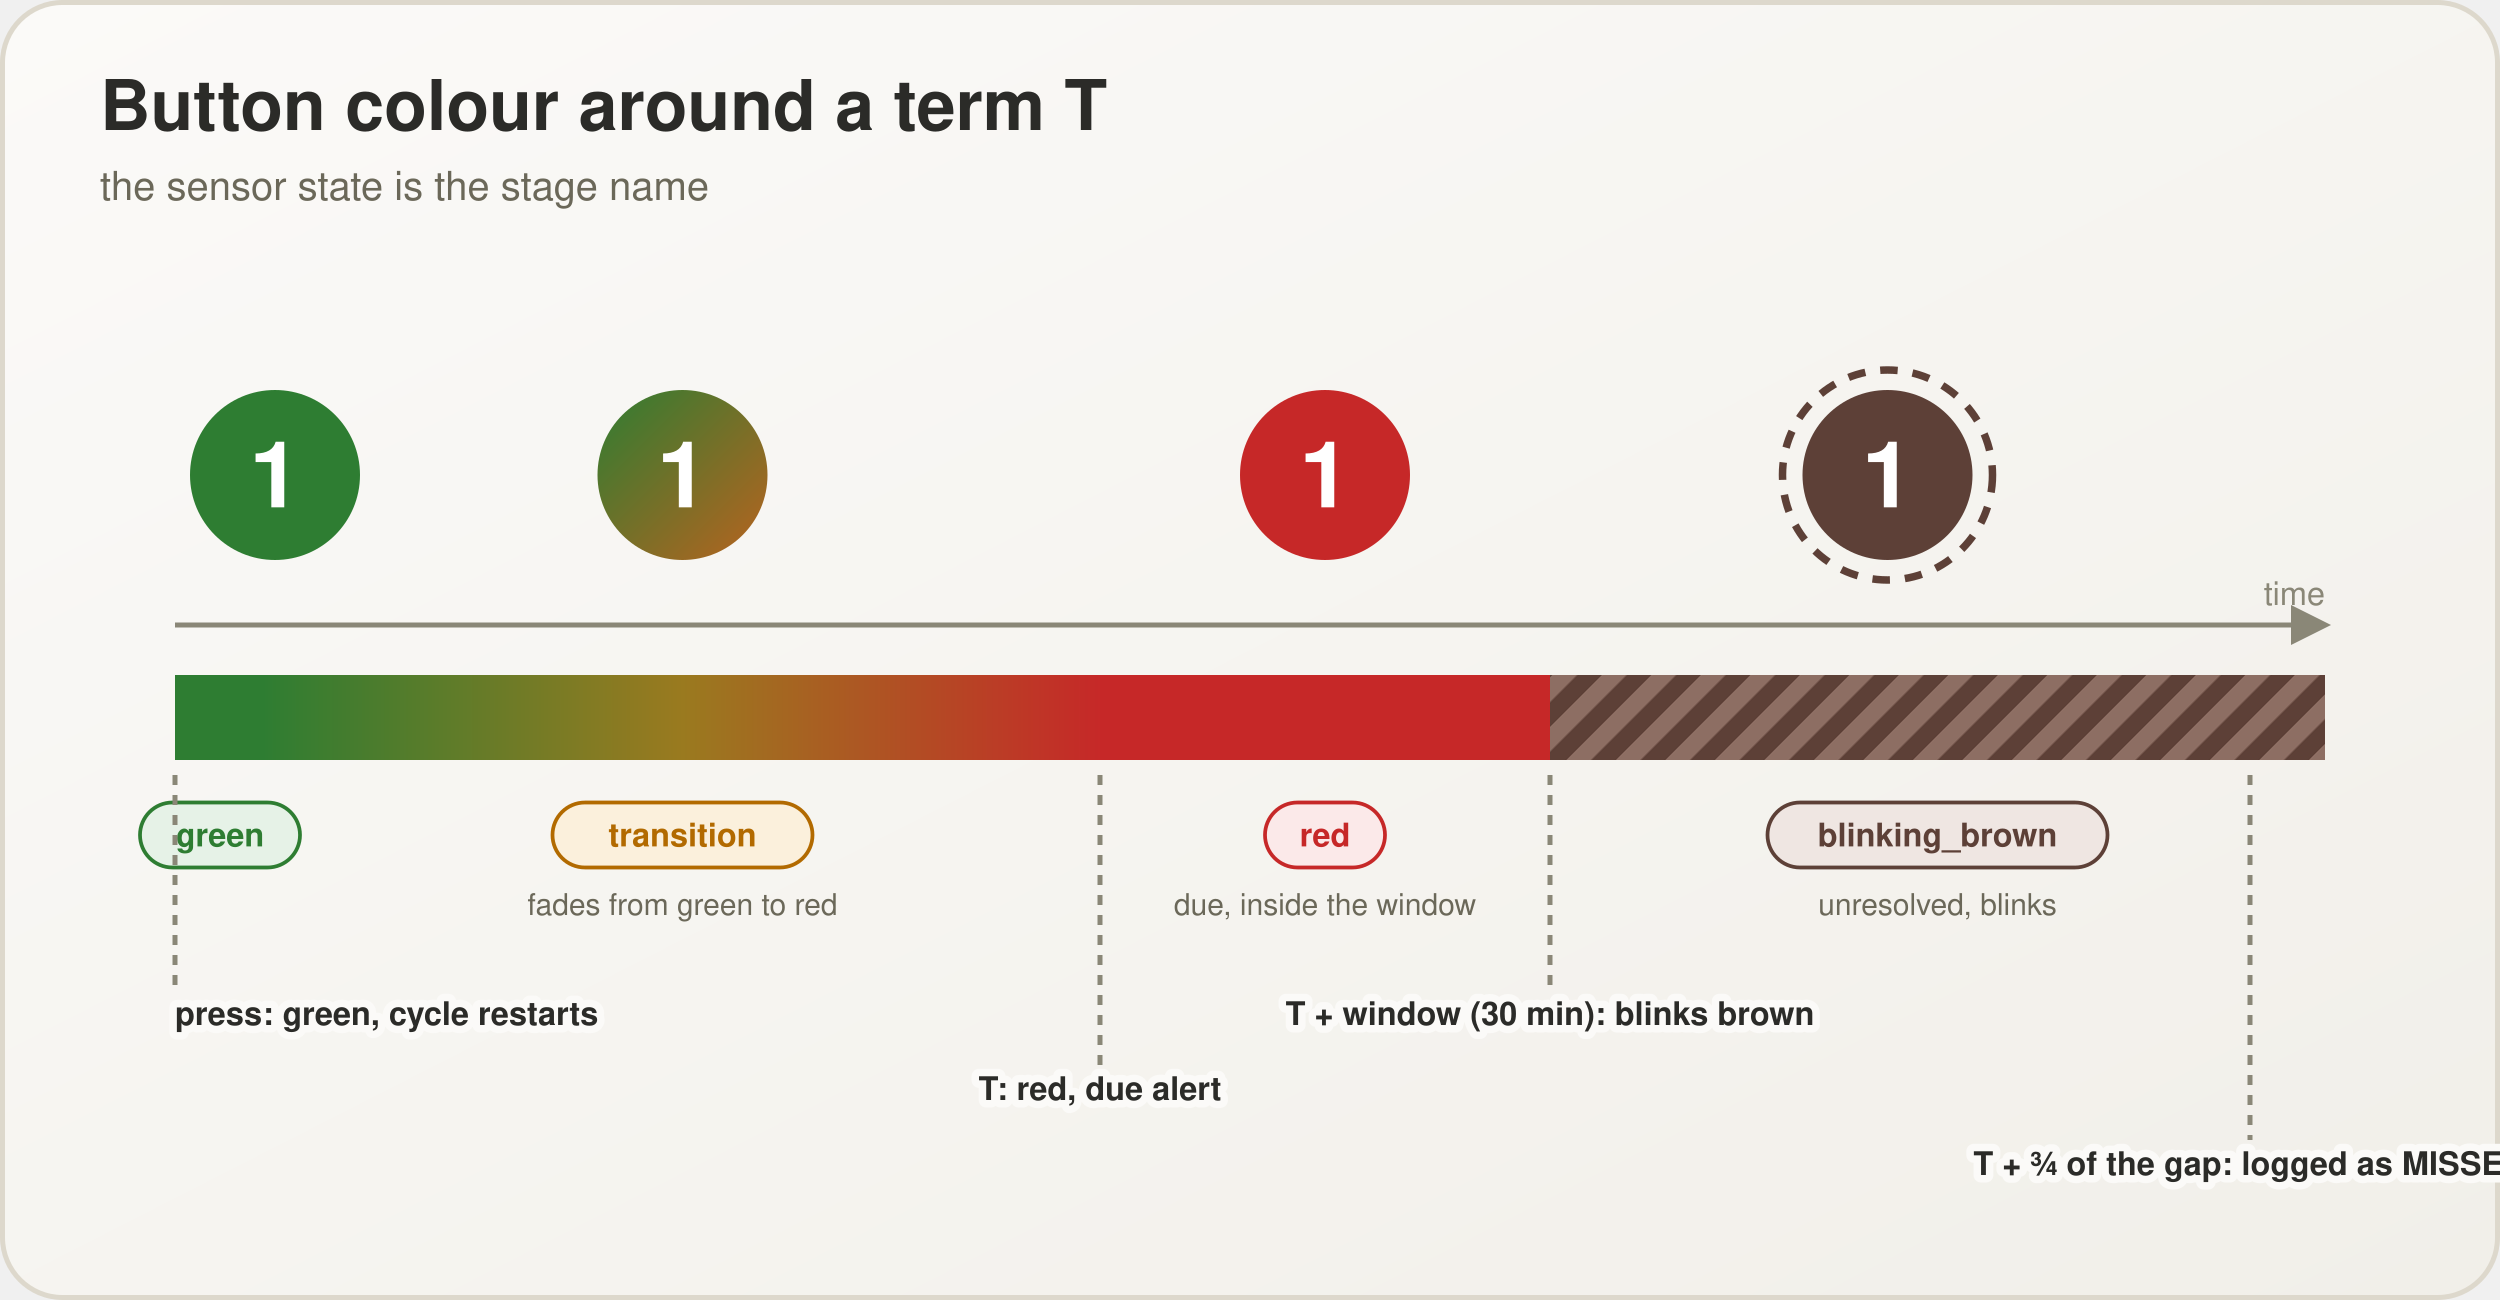
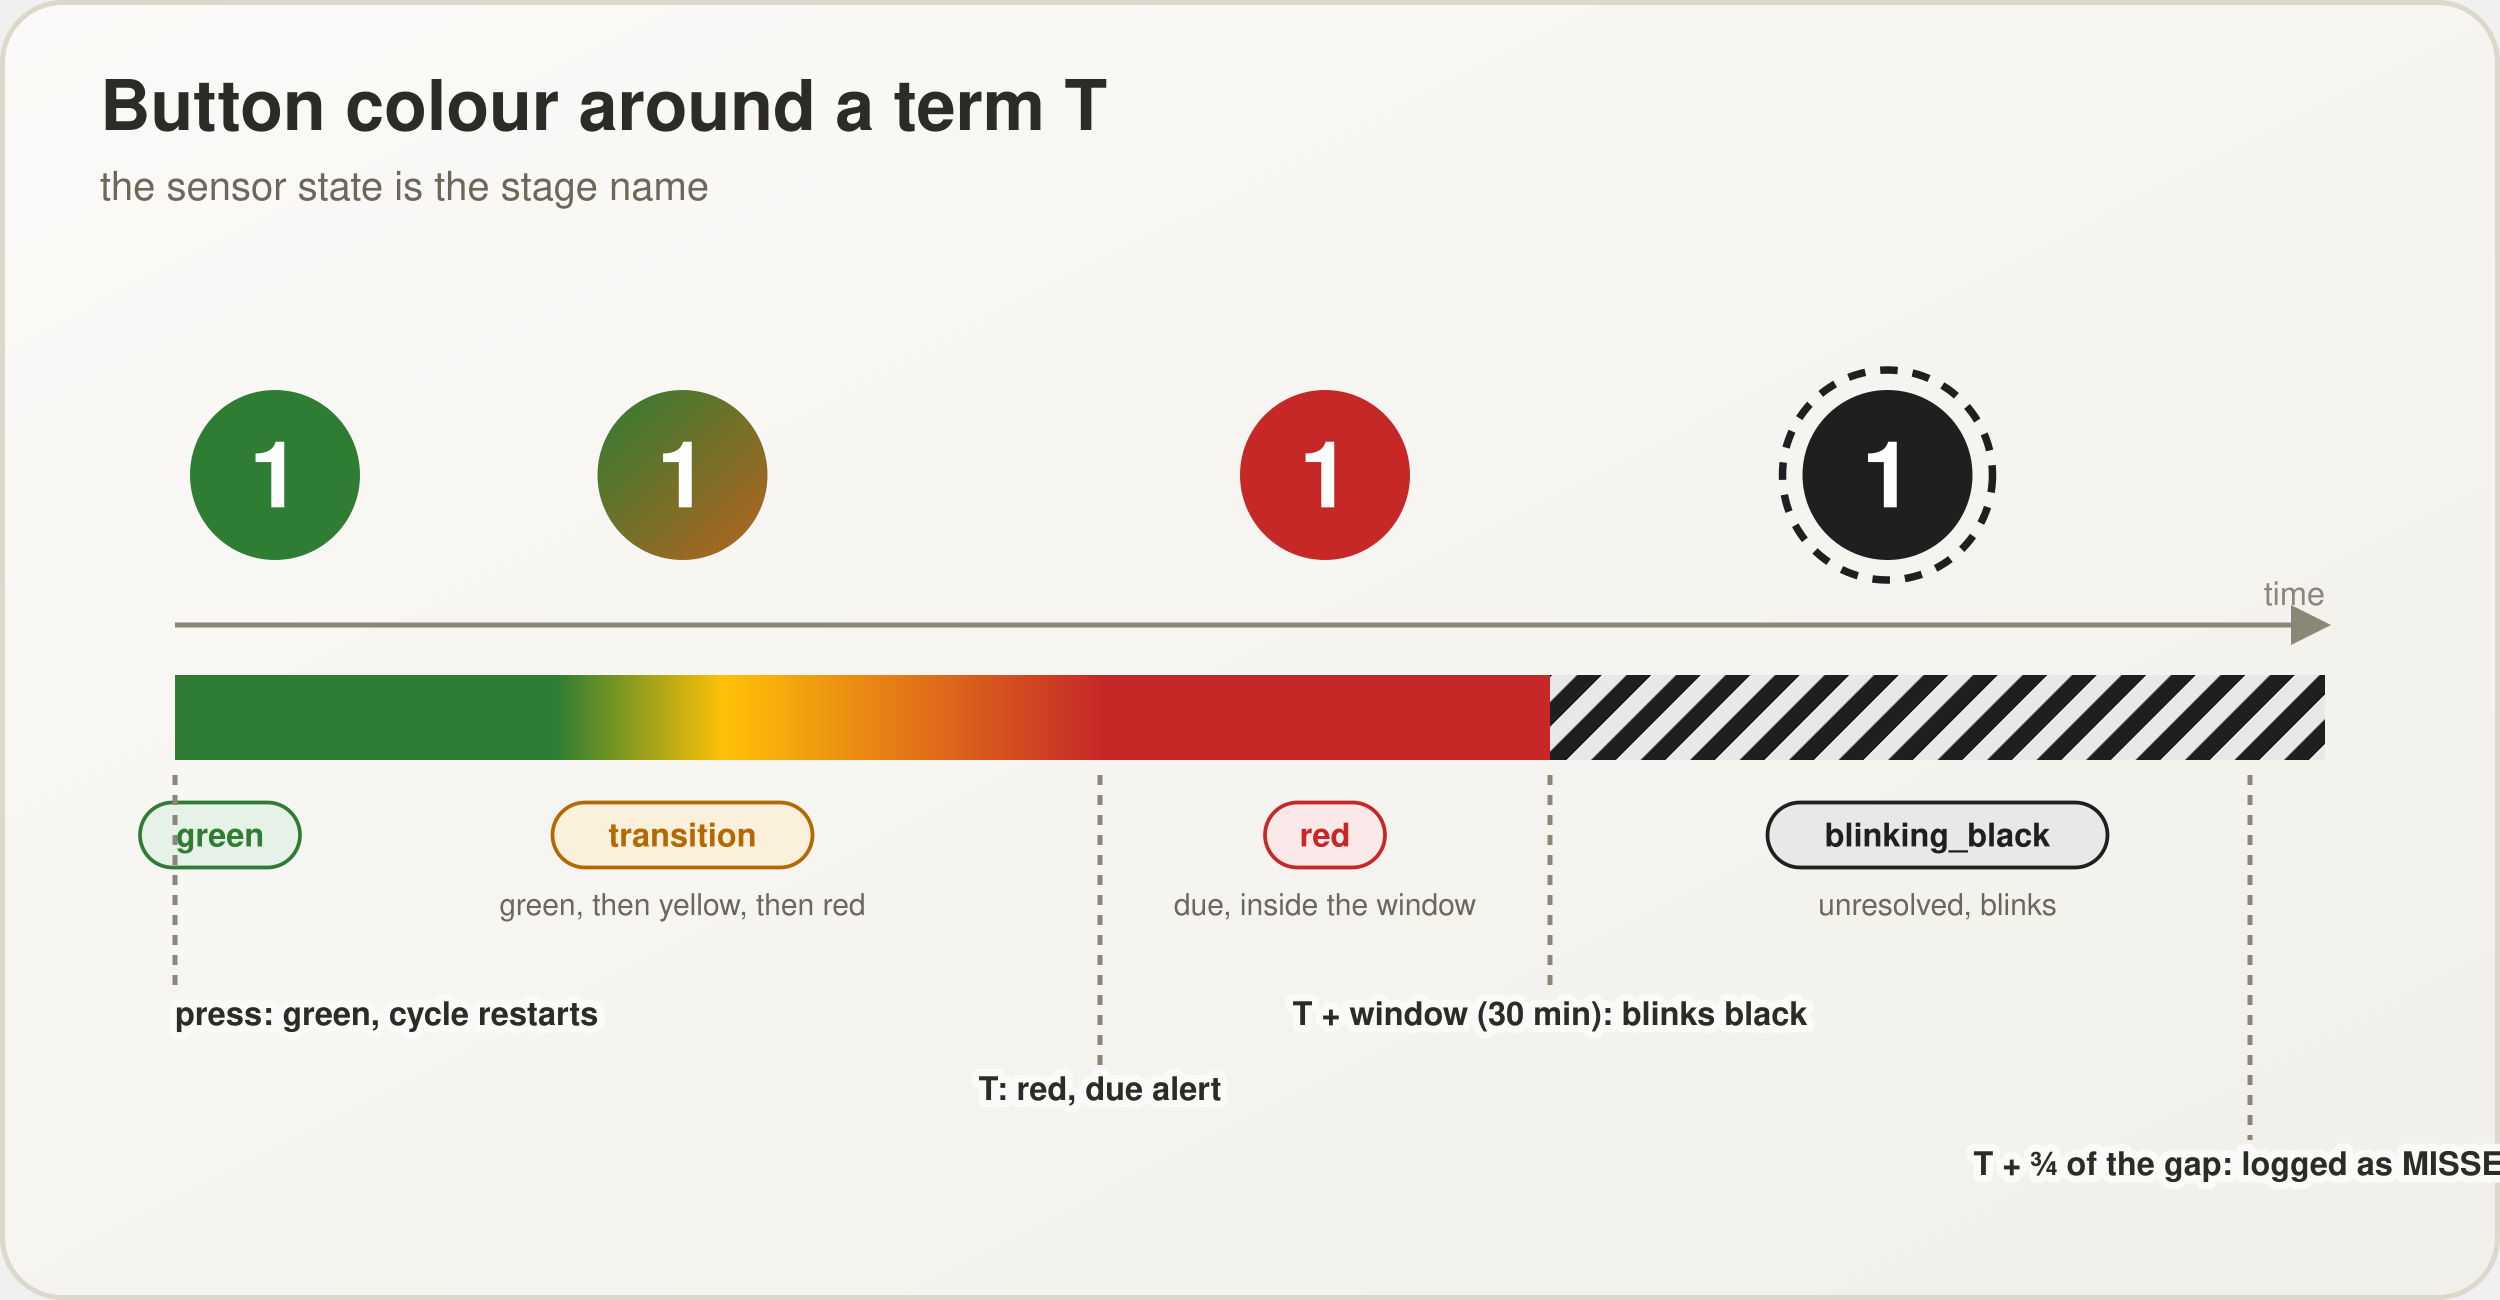
<svg xmlns="http://www.w3.org/2000/svg" viewBox="0 0 1000 520" width="1000" height="520">
  <defs>
    <linearGradient id="bg" x1="0" y1="0" x2="1" y2="1">
      <stop offset="0" stop-color="#fbfaf8" />
      <stop offset="1" stop-color="#f1efe9" />
    </linearGradient>
    <marker id="m8a8777" viewBox="0 0 10 10" refX="8.5" refY="5" markerWidth="8" markerHeight="8" orient="auto-start-reverse">
      <path d="M0,0 L10,5 L0,10 z" fill="#8a8777" />
    </marker>
  </defs>
  <rect x="1" y="1" width="998" height="518" rx="24" fill="url(#bg)" stroke="#ddd8cc" stroke-width="2" />
  <text x="40" y="52" font-family="Segoe UI, Helvetica, Arial, sans-serif" font-size="28" font-weight="700" fill="#2b2b28" text-anchor="start">Button colour around a term T</text>
  <text x="40" y="80" font-family="Segoe UI, Helvetica, Arial, sans-serif" font-size="16" font-weight="400" fill="#6b6859" text-anchor="start">the sensor state is the stage name</text>
  <defs>
    <linearGradient id="gren" x1="0" y1="0" x2="1" y2="0">
      <stop offset="0" stop-color="#2e7d32" />
-       <stop offset="0.5" stop-color="#9a7a1f" />
+       <stop offset="0.35" stop-color="#2e7d32" />
+       <stop offset="0.55" stop-color="#ffc107" />
      <stop offset="1" stop-color="#c62828" />
    </linearGradient>
    <pattern id="sten" width="14" height="14" patternUnits="userSpaceOnUse" patternTransform="rotate(45)">
-       <rect width="14" height="14" fill="#5d4037" />
-       <rect width="7" height="14" fill="#8d6e63" />
+       <rect width="14" height="14" fill="#1f1f1f" />
+       <rect width="7" height="14" fill="#e8e8e8" />
    </pattern>
  </defs>
  <rect x="70" y="270" width="36" height="34" rx="0" fill="#2e7d32" />
  <rect x="106" y="270" width="334" height="34" rx="0" fill="url(#gren)" />
  <rect x="440" y="270" width="180" height="34" rx="0" fill="#c62828" />
  <rect x="620" y="270" width="310" height="34" rx="0" fill="url(#sten)" />
  <circle cx="110" cy="190" r="34" fill="#2e7d32" />
  <text x="110" y="202.92" font-family="Segoe UI, Helvetica, Arial, sans-serif" font-size="37" font-weight="700" fill="#ffffff" text-anchor="middle">1</text>
  <defs>
    <linearGradient id="bben273190" x1="0" y1="0" x2="1" y2="1">
      <stop offset="0" stop-color="#2e7d32" />
      <stop offset="1" stop-color="#b8631f" />
    </linearGradient>
  </defs>
  <circle cx="273" cy="190" r="34" fill="url(#bben273190)" />
  <text x="273" y="202.92" font-family="Segoe UI, Helvetica, Arial, sans-serif" font-size="37" font-weight="700" fill="#ffffff" text-anchor="middle">1</text>
  <circle cx="530" cy="190" r="34" fill="#c62828" />
  <text x="530" y="202.92" font-family="Segoe UI, Helvetica, Arial, sans-serif" font-size="37" font-weight="700" fill="#ffffff" text-anchor="middle">1</text>
-   <circle cx="755" cy="190" r="42" fill="none" stroke="#5d4037" stroke-width="3" stroke-dasharray="7 6" />
-   <circle cx="755" cy="190" r="34" fill="#5d4037" />
+   <circle cx="755" cy="190" r="42" fill="none" stroke="#1f1f1f" stroke-width="3" stroke-dasharray="7 6" />
+   <circle cx="755" cy="190" r="34" fill="#1f1f1f" />
  <text x="755" y="202.92" font-family="Segoe UI, Helvetica, Arial, sans-serif" font-size="37" font-weight="700" fill="#ffffff" text-anchor="middle">1</text>
  <rect x="56.0" y="321" width="64" height="26" rx="13" fill="#e6f2e7" stroke="#2e7d32" stroke-width="1.5" />
  <text x="88" y="338.55" font-family="Segoe UI, Helvetica, Arial, sans-serif" font-size="13" font-weight="700" fill="#2e7d32" text-anchor="middle">green</text>
  <rect x="221.0" y="321" width="104" height="26" rx="13" fill="#fbf0dc" stroke="#b26a00" stroke-width="1.5" />
  <text x="273" y="338.55" font-family="Segoe UI, Helvetica, Arial, sans-serif" font-size="13" font-weight="700" fill="#b26a00" text-anchor="middle">transition</text>
  <rect x="506.0" y="321" width="48" height="26" rx="13" fill="#fbe9e9" stroke="#c62828" stroke-width="1.5" />
  <text x="530" y="338.55" font-family="Segoe UI, Helvetica, Arial, sans-serif" font-size="13" font-weight="700" fill="#c62828" text-anchor="middle">red</text>
-   <rect x="707.0" y="321" width="136" height="26" rx="13" fill="#efe6e2" stroke="#5d4037" stroke-width="1.5" />
-   <text x="775" y="338.55" font-family="Segoe UI, Helvetica, Arial, sans-serif" font-size="13" font-weight="700" fill="#5d4037" text-anchor="middle">blinking_brown</text>
-   <text x="273" y="366" font-family="Segoe UI, Helvetica, Arial, sans-serif" font-size="12" font-weight="400" fill="#6b6859" text-anchor="middle">fades from green to red</text>
+   <rect x="707.0" y="321" width="136" height="26" rx="13" fill="#e8e8e8" stroke="#1f1f1f" stroke-width="1.5" />
+   <text x="775" y="338.55" font-family="Segoe UI, Helvetica, Arial, sans-serif" font-size="13" font-weight="700" fill="#1f1f1f" text-anchor="middle">blinking_black</text>
+   <text x="273" y="366" font-family="Segoe UI, Helvetica, Arial, sans-serif" font-size="12" font-weight="400" fill="#6b6859" text-anchor="middle">green, then yellow, then red</text>
  <text x="530" y="366" font-family="Segoe UI, Helvetica, Arial, sans-serif" font-size="12" font-weight="400" fill="#6b6859" text-anchor="middle">due, inside the window</text>
  <text x="775" y="366" font-family="Segoe UI, Helvetica, Arial, sans-serif" font-size="12" font-weight="400" fill="#6b6859" text-anchor="middle">unresolved, blinks</text>
  <line x1="70" y1="310" x2="70" y2="396" stroke="#8a8777" stroke-width="2" stroke-dasharray="4 4" />
  <text x="70" y="410" font-family="Segoe UI, Helvetica, Arial, sans-serif" font-size="13" font-weight="600" fill="#2b2b28" text-anchor="start" stroke="#fbfaf8" stroke-width="6" stroke-linejoin="round" paint-order="stroke">press: green, cycle restarts</text>
  <line x1="440" y1="310" x2="440" y2="426" stroke="#8a8777" stroke-width="2" stroke-dasharray="4 4" />
  <text x="440" y="440" font-family="Segoe UI, Helvetica, Arial, sans-serif" font-size="13" font-weight="600" fill="#2b2b28" text-anchor="middle" stroke="#fbfaf8" stroke-width="6" stroke-linejoin="round" paint-order="stroke">T: red, due alert</text>
  <line x1="620" y1="310" x2="620" y2="396" stroke="#8a8777" stroke-width="2" stroke-dasharray="4 4" />
-   <text x="620" y="410" font-family="Segoe UI, Helvetica, Arial, sans-serif" font-size="13" font-weight="600" fill="#2b2b28" text-anchor="middle" stroke="#fbfaf8" stroke-width="6" stroke-linejoin="round" paint-order="stroke">T + window (30 min): blinks brown</text>
+   <text x="620" y="410" font-family="Segoe UI, Helvetica, Arial, sans-serif" font-size="13" font-weight="600" fill="#2b2b28" text-anchor="middle" stroke="#fbfaf8" stroke-width="6" stroke-linejoin="round" paint-order="stroke">T + window (30 min): blinks black</text>
  <line x1="900" y1="310" x2="900" y2="456" stroke="#8a8777" stroke-width="2" stroke-dasharray="4 4" />
  <text x="900" y="470" font-family="Segoe UI, Helvetica, Arial, sans-serif" font-size="13" font-weight="600" fill="#2b2b28" text-anchor="middle" stroke="#fbfaf8" stroke-width="6" stroke-linejoin="round" paint-order="stroke">T + ¾ of the gap: logged as MISSED</text>
  <line x1="70" y1="250" x2="930" y2="250" stroke="#8a8777" stroke-width="2" marker-end="url(#m8a8777)" />
  <text x="930" y="242" font-family="Segoe UI, Helvetica, Arial, sans-serif" font-size="13" font-weight="400" fill="#8a8777" text-anchor="end">time</text>
</svg>
